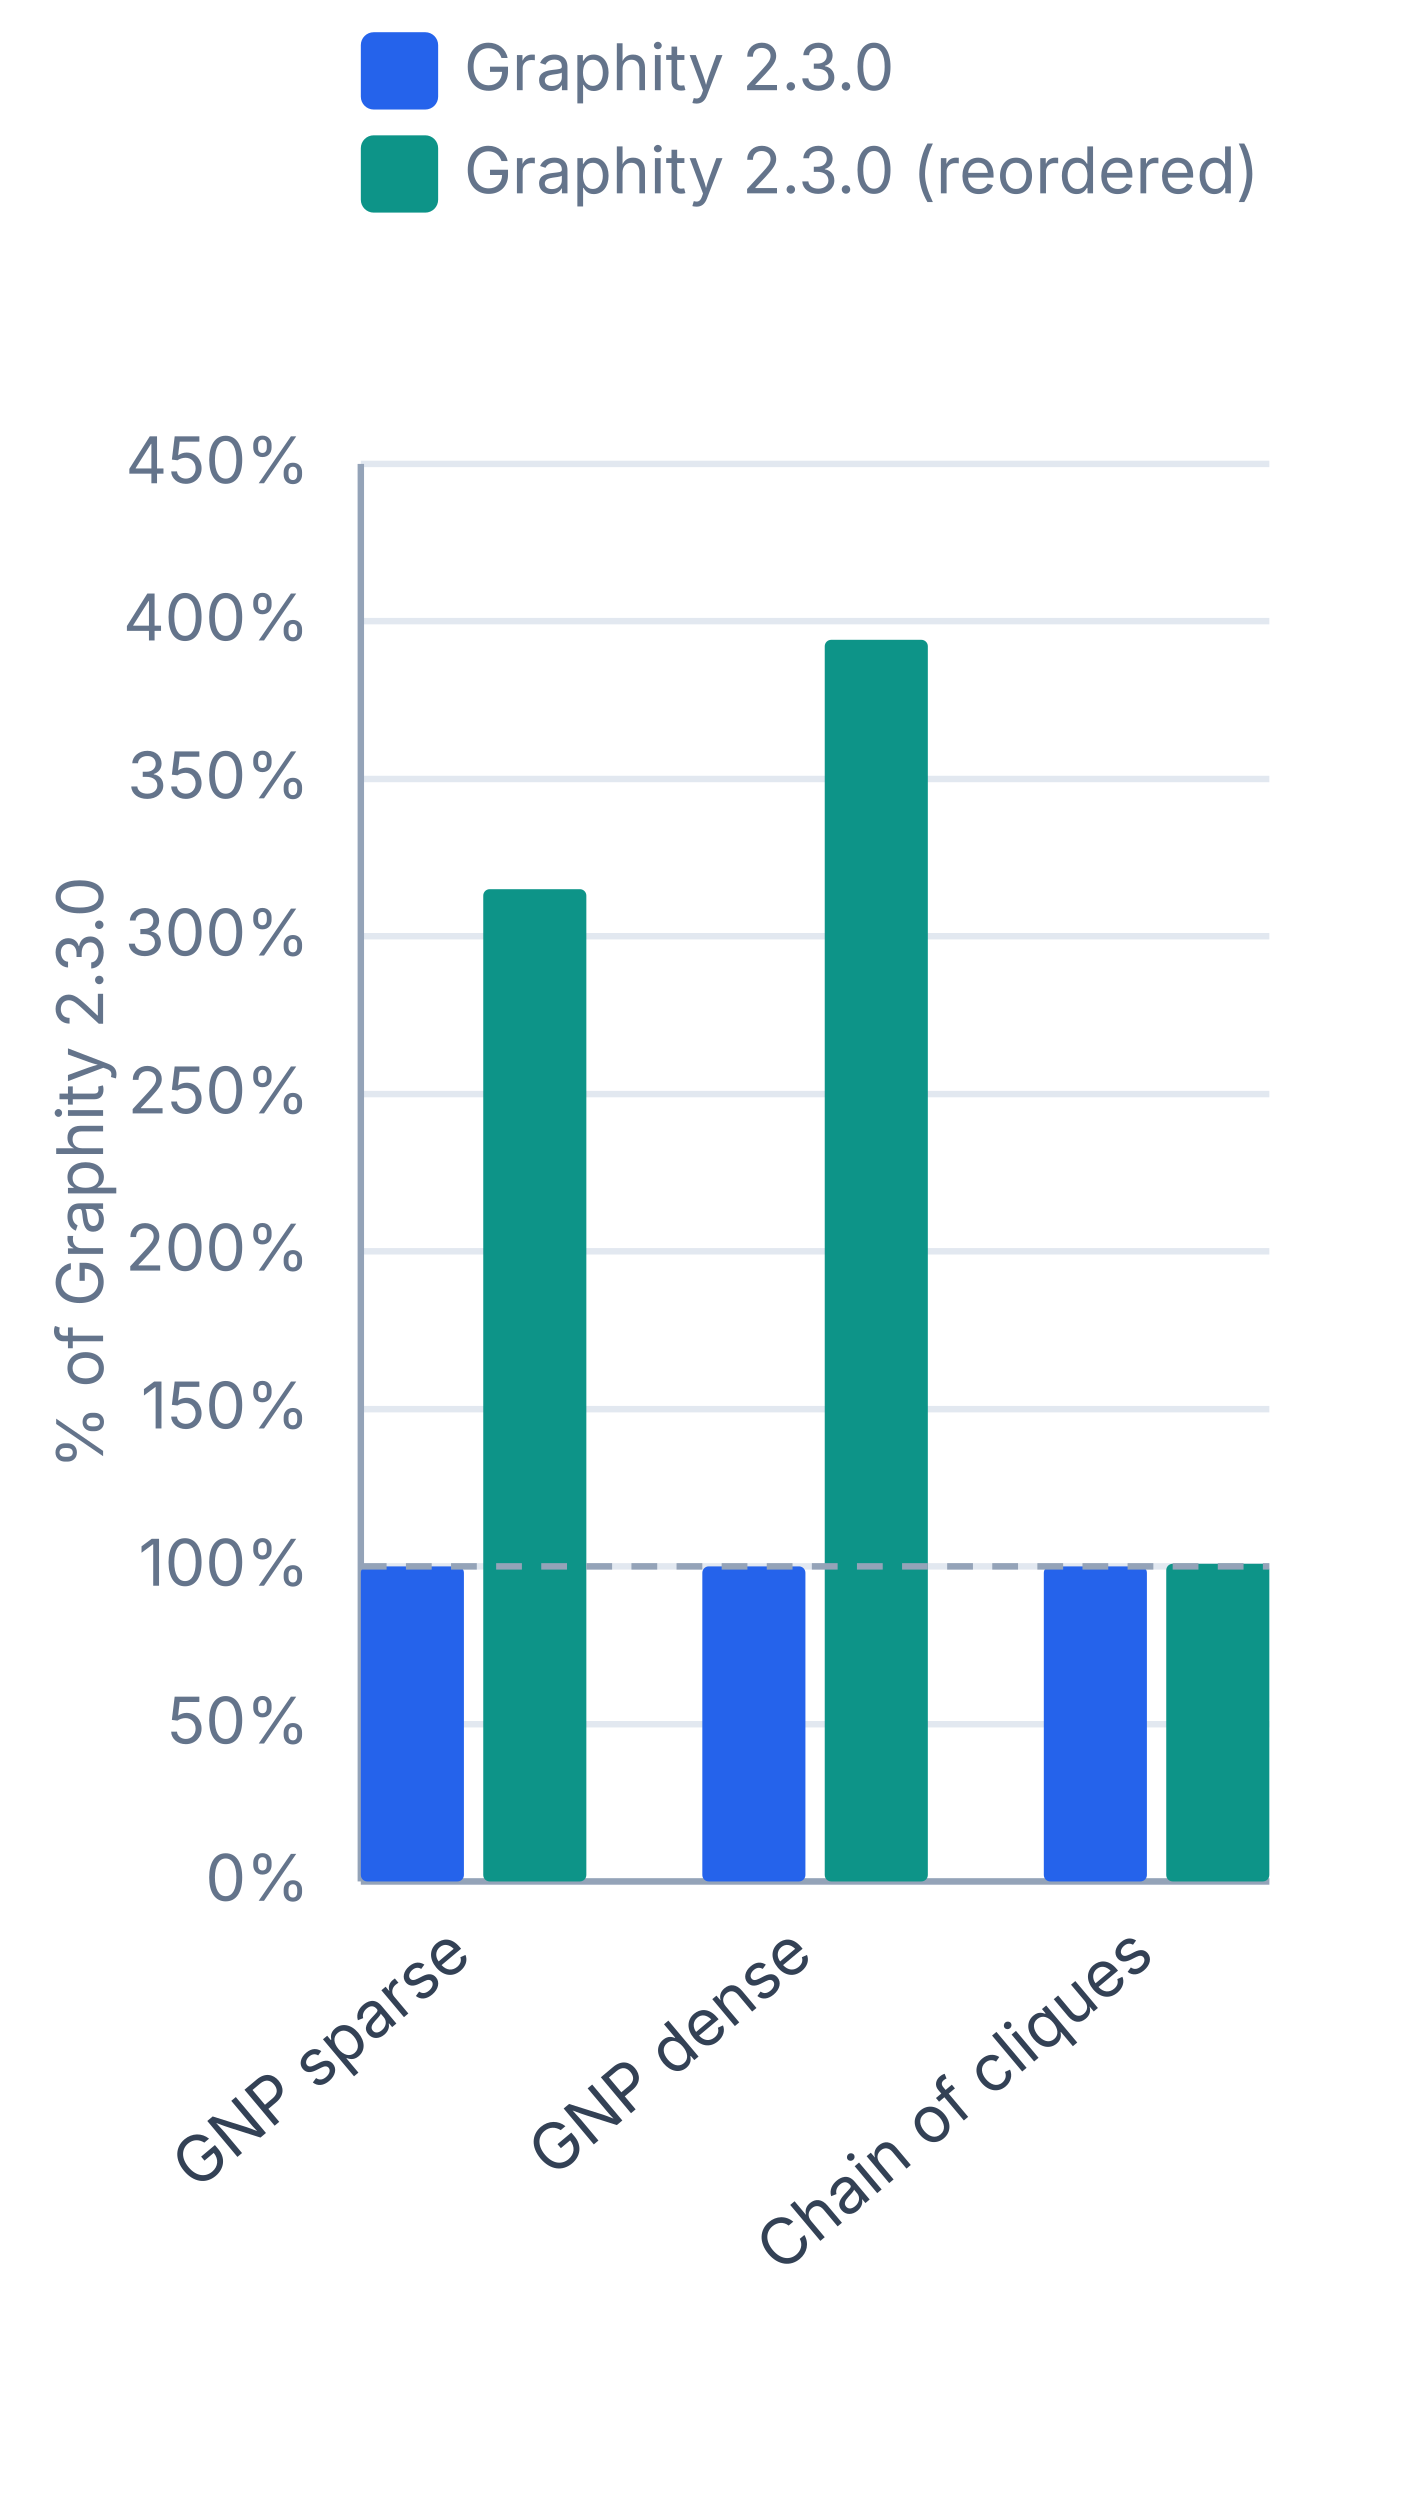
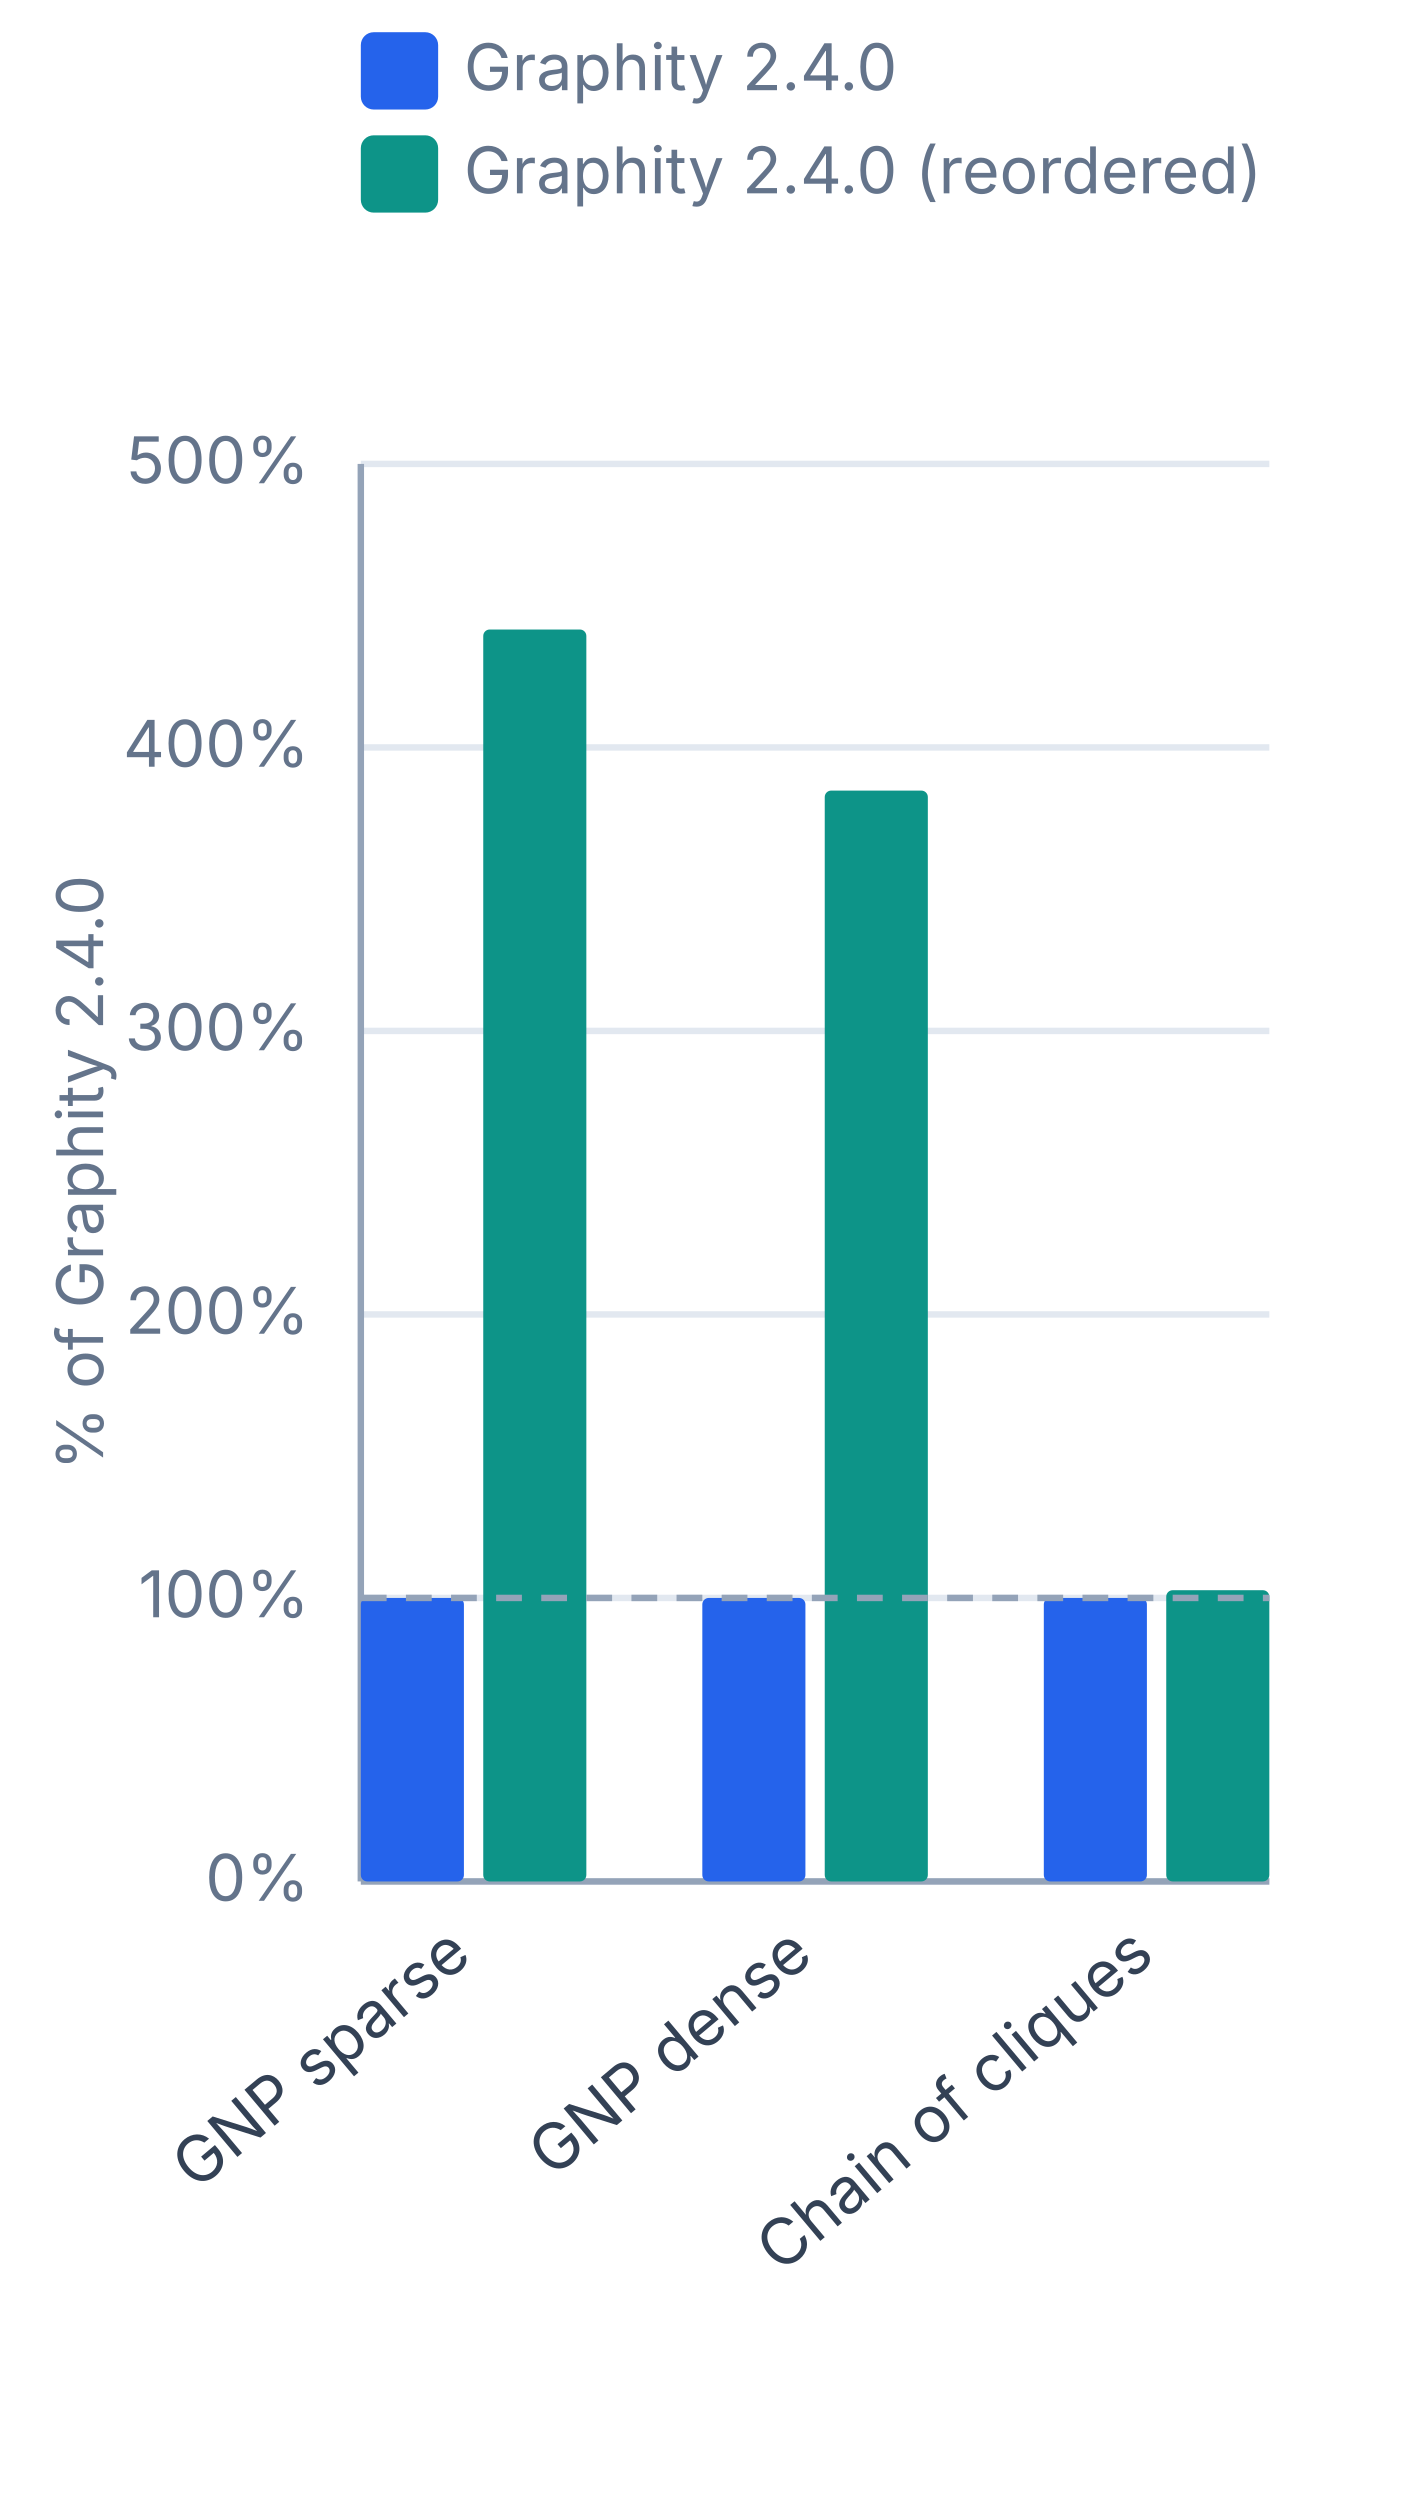
<svg xmlns="http://www.w3.org/2000/svg" width="221" height="388" viewBox="0 0 221 388" role="img">
  <style>text{font-family:ui-sans-serif,system-ui,-apple-system,Segoe UI,sans-serif;font-size:11px;fill:#334155}.axis{stroke:#94a3b8;stroke-width:1;fill:none}.grid{stroke:#e2e8f0;stroke-width:1}.ylabel{fill:#64748b;font-size:10px}.tick{fill:#64748b;font-size:10px}.xlabel{font-size:10px}</style>
  <rect x="0" y="0" width="221" height="388" fill="#ffffff" />
  <rect x="56" y="5" width="12" height="12" rx="2" fill="#2563eb" />
-   <text x="72" y="14" class="tick">Graphity 2.3.0</text>
+   <text x="72" y="14" class="tick">Graphity 2.4.0</text>
  <rect x="56" y="21" width="12" height="12" rx="2" fill="#0d9488" />
-   <text x="72" y="30" class="tick">Graphity 2.3.0 (reordered)</text>
+   <text x="72" y="30" class="tick">Graphity 2.4.0 (reordered)</text>
  <line class="grid" x1="56" y1="292.0" x2="197" y2="292.0" />
  <text class="tick" x="48" y="295.0" text-anchor="end">0%</text>
-   <line class="grid" x1="56" y1="267.6" x2="197" y2="267.6" />
-   <text class="tick" x="48" y="270.6" text-anchor="end">50%</text>
-   <line class="grid" x1="56" y1="243.1" x2="197" y2="243.1" />
-   <text class="tick" x="48" y="246.1" text-anchor="end">100%</text>
-   <line class="grid" x1="56" y1="218.7" x2="197" y2="218.7" />
-   <text class="tick" x="48" y="221.7" text-anchor="end">150%</text>
-   <line class="grid" x1="56" y1="194.2" x2="197" y2="194.2" />
-   <text class="tick" x="48" y="197.2" text-anchor="end">200%</text>
-   <line class="grid" x1="56" y1="169.8" x2="197" y2="169.8" />
-   <text class="tick" x="48" y="172.8" text-anchor="end">250%</text>
-   <line class="grid" x1="56" y1="145.3" x2="197" y2="145.3" />
-   <text class="tick" x="48" y="148.3" text-anchor="end">300%</text>
-   <line class="grid" x1="56" y1="120.9" x2="197" y2="120.9" />
-   <text class="tick" x="48" y="123.9" text-anchor="end">350%</text>
-   <line class="grid" x1="56" y1="96.4" x2="197" y2="96.4" />
-   <text class="tick" x="48" y="99.4" text-anchor="end">400%</text>
+   <line class="grid" x1="56" y1="248.0" x2="197" y2="248.0" />
+   <text class="tick" x="48" y="251.0" text-anchor="end">100%</text>
+   <line class="grid" x1="56" y1="204.0" x2="197" y2="204.0" />
+   <text class="tick" x="48" y="207.0" text-anchor="end">200%</text>
+   <line class="grid" x1="56" y1="160.0" x2="197" y2="160.0" />
+   <text class="tick" x="48" y="163.0" text-anchor="end">300%</text>
+   <line class="grid" x1="56" y1="116.0" x2="197" y2="116.0" />
+   <text class="tick" x="48" y="119.0" text-anchor="end">400%</text>
  <line class="grid" x1="56" y1="72.0" x2="197" y2="72.0" />
-   <text class="tick" x="48" y="75.0" text-anchor="end">450%</text>
+   <text class="tick" x="48" y="75.0" text-anchor="end">500%</text>
  <line class="axis" x1="56" y1="72" x2="56" y2="292" />
  <line class="axis" x1="56" y1="292" x2="197" y2="292" />
-   <text class="ylabel" x="16" y="182.0" text-anchor="middle" transform="rotate(-90 16 182.0)">% of Graphity 2.3.0</text>
+   <text class="ylabel" x="16" y="182.0" text-anchor="middle" transform="rotate(-90 16 182.0)">% of Graphity 2.4.0</text>
  <text class="xlabel" x="73.5" y="304.0" text-anchor="end" transform="rotate(-40 73.5 304.0)">GNP sparse</text>
-   <rect x="56.0" y="243.1" width="16" height="48.9" fill="#2563eb" rx="1" />
-   <rect x="75.0" y="138.0" width="16" height="154.0" fill="#0d9488" rx="1" />
+   <rect x="56.0" y="248.0" width="16" height="44.0" fill="#2563eb" rx="1" />
+   <rect x="75.0" y="97.7" width="16" height="194.3" fill="#0d9488" rx="1" />
  <text class="xlabel" x="126.5" y="304.0" text-anchor="end" transform="rotate(-40 126.5 304.0)">GNP dense</text>
-   <rect x="109.0" y="243.1" width="16" height="48.9" fill="#2563eb" rx="1" />
-   <rect x="128.0" y="99.3" width="16" height="192.7" fill="#0d9488" rx="1" />
+   <rect x="109.0" y="248.0" width="16" height="44.0" fill="#2563eb" rx="1" />
+   <rect x="128.0" y="122.7" width="16" height="169.3" fill="#0d9488" rx="1" />
  <text class="xlabel" x="179.5" y="304.0" text-anchor="end" transform="rotate(-40 179.5 304.0)">Chain of cliques</text>
-   <rect x="162.0" y="243.1" width="16" height="48.9" fill="#2563eb" rx="1" />
-   <rect x="181.0" y="242.7" width="16" height="49.3" fill="#0d9488" rx="1" />
-   <line x1="56" y1="243.1" x2="197" y2="243.1" stroke="#94a3b8" stroke-width="1" stroke-dasharray="4 3" />
+   <rect x="162.0" y="248.0" width="16" height="44.0" fill="#2563eb" rx="1" />
+   <rect x="181.0" y="246.8" width="16" height="45.2" fill="#0d9488" rx="1" />
+   <line x1="56" y1="248.0" x2="197" y2="248.0" stroke="#94a3b8" stroke-width="1" stroke-dasharray="4 3" />
</svg>
